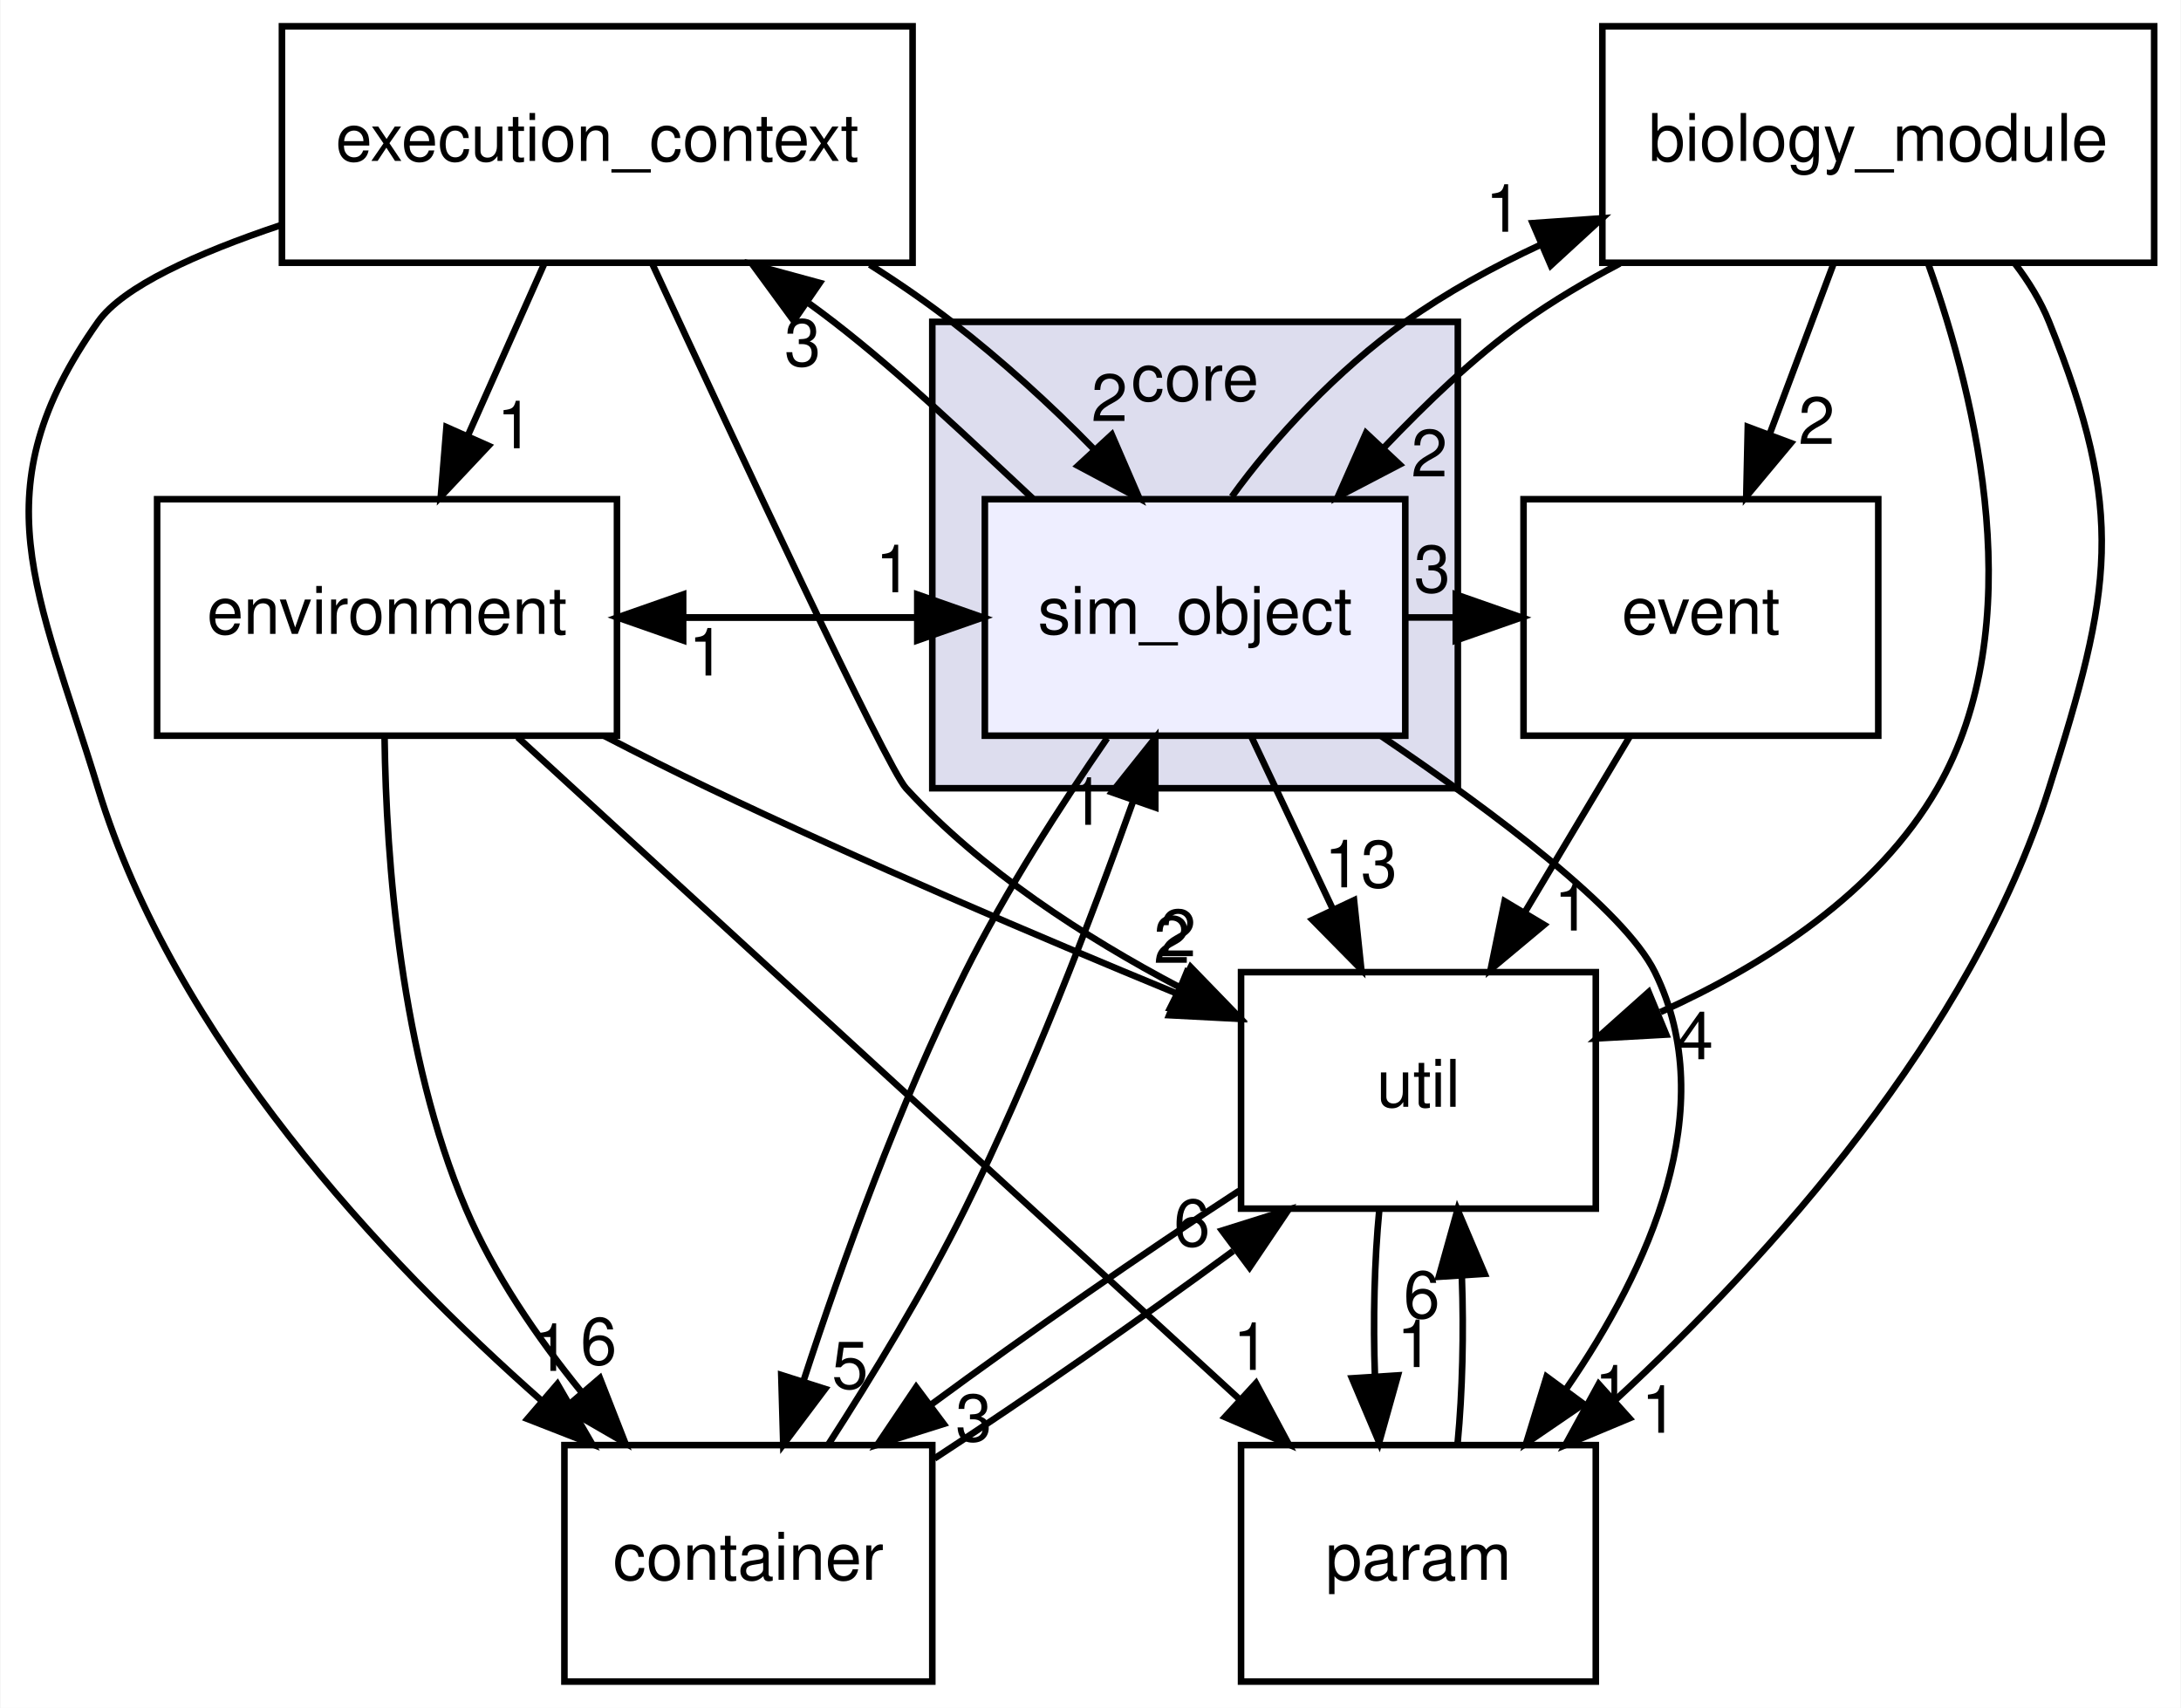
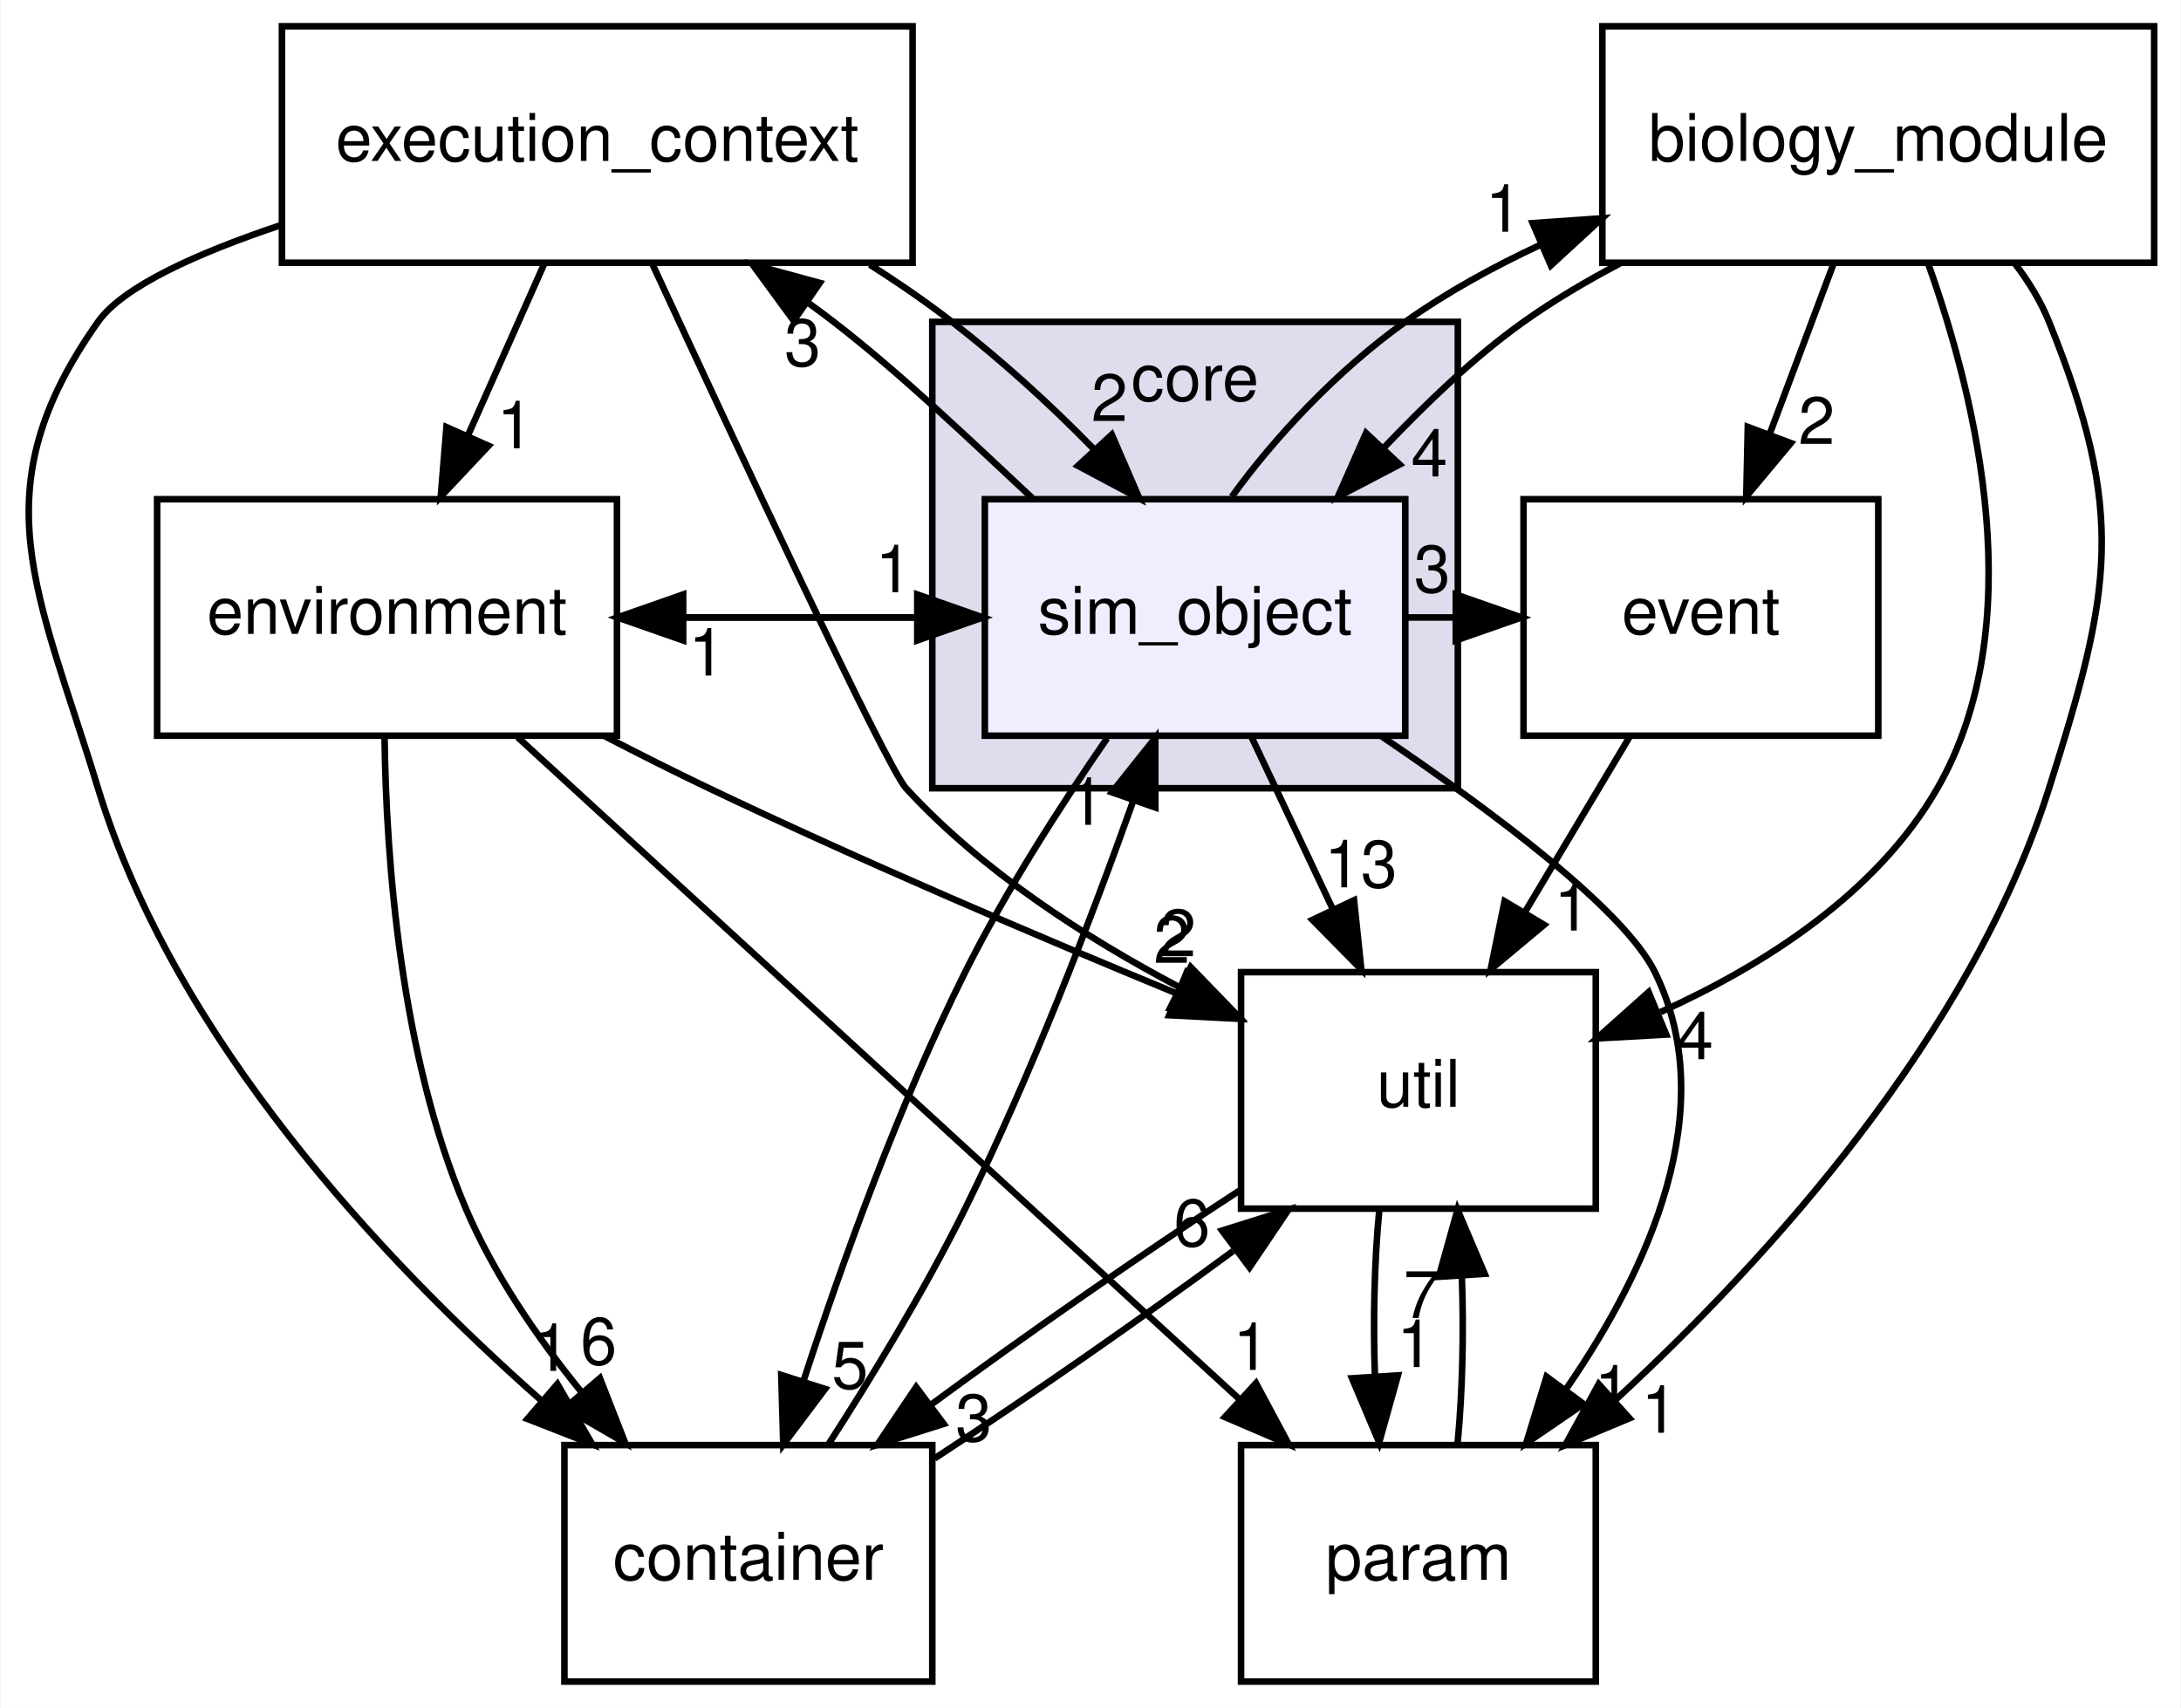
<svg xmlns="http://www.w3.org/2000/svg" xmlns:xlink="http://www.w3.org/1999/xlink" width="332pt" height="260pt" viewBox="0.00 0.00 331.84 260.00">
  <g id="graph0" class="graph" transform="scale(1 1) rotate(0) translate(4 256)">
    <polygon fill="#ffffff" stroke="transparent" points="-4,4 -4,-256 327.837,-256 327.837,4 -4,4" />
    <g id="clust1" class="cluster">
      <g id="a_clust1">
        <a xlink:href="dir_4270bfced15e0e73154b13468c7c9ad9.html" target="_top" xlink:title="core">
          <polygon fill="#ddddee" stroke="#000000" points="137.837,-136 137.837,-207 217.837,-207 217.837,-136 137.837,-136" />
          <text text-anchor="middle" x="177.837" y="-195" font-family="Helvetica,sans-Serif" font-size="10.00" fill="#000000">core</text>
        </a>
      </g>
    </g>
    <g id="node1" class="node">
      <g id="a_node1">
        <a xlink:href="dir_8417c195086d4ff6acfc795544c5eeb6.html" target="_top" xlink:title="sim_object">
          <polygon fill="#eeeeff" stroke="#000000" points="209.837,-180 145.837,-180 145.837,-144 209.837,-144 209.837,-180" />
          <text text-anchor="middle" x="177.837" y="-159.5" font-family="Helvetica,sans-Serif" font-size="10.00" fill="#000000">sim_object</text>
        </a>
      </g>
    </g>
    <g id="node2" class="node">
      <g id="a_node2">
        <a xlink:href="dir_cc1139eeea87fb0d81a0dc0c64778f26.html" target="_top" xlink:title="biology_module">
          <polygon fill="none" stroke="#000000" points="323.837,-252 239.837,-252 239.837,-216 323.837,-216 323.837,-252" />
          <text text-anchor="middle" x="281.837" y="-231.5" font-family="Helvetica,sans-Serif" font-size="10.00" fill="#000000">biology_module</text>
        </a>
      </g>
    </g>
    <g id="edge7" class="edge">
      <path fill="none" stroke="#000000" d="M183.433,-180.381C189.848,-189.3 199.503,-199.648 209.837,-207 216.109,-211.462 223.234,-215.394 230.525,-218.777" />
      <polygon fill="#000000" stroke="#000000" points="229.229,-222.03 239.798,-222.769 231.997,-215.6 229.229,-222.03" />
      <g id="a_edge7-headlabel">
        <a xlink:href="dir_000012_000001.html" target="_top" xlink:title="1">
          <text text-anchor="middle" x="224.805" y="-220.717" font-family="Helvetica,sans-Serif" font-size="10.00" fill="#000000">1</text>
        </a>
      </g>
    </g>
    <g id="node3" class="node">
      <g id="a_node3">
        <a xlink:href="dir_459a7c9a427a2877b0db19c6b8d6e89d.html" target="_top" xlink:title="util">
          <polygon fill="none" stroke="#000000" points="238.837,-108 184.837,-108 184.837,-72 238.837,-72 238.837,-108" />
          <text text-anchor="middle" x="211.837" y="-87.5" font-family="Helvetica,sans-Serif" font-size="10.00" fill="#000000">util</text>
        </a>
      </g>
    </g>
    <g id="edge8" class="edge">
      <path fill="none" stroke="#000000" d="M186.416,-143.831C190.173,-135.877 194.662,-126.369 198.816,-117.572" />
      <polygon fill="#000000" stroke="#000000" points="202.036,-118.95 203.142,-108.413 195.707,-115.961 202.036,-118.95" />
      <g id="a_edge8-headlabel">
        <a xlink:href="dir_000012_000015.html" target="_top" xlink:title="13">
          <text text-anchor="middle" x="203.069" y="-120.913" font-family="Helvetica,sans-Serif" font-size="10.00" fill="#000000">13</text>
        </a>
      </g>
    </g>
    <g id="node4" class="node">
      <g id="a_node4">
        <a xlink:href="dir_bc6016157ccda3b72fdae555a0f34277.html" target="_top" xlink:title="environment">
          <polygon fill="none" stroke="#000000" points="89.837,-180 19.837,-180 19.837,-144 89.837,-144 89.837,-180" />
          <text text-anchor="middle" x="54.837" y="-159.5" font-family="Helvetica,sans-Serif" font-size="10.00" fill="#000000">environment</text>
        </a>
      </g>
    </g>
    <g id="edge9" class="edge">
      <path fill="none" stroke="#000000" d="M145.551,-162C130.482,-162 115.413,-162 100.344,-162" />
      <polygon fill="#000000" stroke="#000000" points="99.911,-158.5 89.911,-162 99.911,-165.5 99.911,-158.5" />
      <g id="a_edge9-headlabel">
        <a xlink:href="dir_000012_000003.html" target="_top" xlink:title="1">
          <text text-anchor="middle" x="103.505" y="-153.161" font-family="Helvetica,sans-Serif" font-size="10.00" fill="#000000">1</text>
        </a>
      </g>
    </g>
    <g id="node5" class="node">
      <g id="a_node5">
        <a xlink:href="dir_20e5e21553452583d5c4dd80dd906094.html" target="_top" xlink:title="execution_context">
          <polygon fill="none" stroke="#000000" points="134.837,-252 38.837,-252 38.837,-216 134.837,-216 134.837,-252" />
          <text text-anchor="middle" x="86.837" y="-231.5" font-family="Helvetica,sans-Serif" font-size="10.00" fill="#000000">execution_context</text>
        </a>
      </g>
    </g>
    <g id="edge10" class="edge">
      <path fill="none" stroke="#000000" d="M153.125,-180.109C143.861,-188.754 133.272,-198.944 122.837,-207 121.62,-207.94 120.368,-208.873 119.093,-209.796" />
      <polygon fill="#000000" stroke="#000000" points="116.743,-207.164 110.485,-215.713 120.708,-212.932 116.743,-207.164" />
      <g id="a_edge10-headlabel">
        <a xlink:href="dir_000012_000007.html" target="_top" xlink:title="3">
          <text text-anchor="middle" x="118.097" y="-200.288" font-family="Helvetica,sans-Serif" font-size="10.00" fill="#000000">3</text>
        </a>
      </g>
    </g>
    <g id="node6" class="node">
      <g id="a_node6">
        <a xlink:href="dir_1b63f22ff36ffa98be356425464e796a.html" target="_top" xlink:title="container">
          <polygon fill="none" stroke="#000000" points="137.837,-36 81.837,-36 81.837,0 137.837,0 137.837,-36" />
          <text text-anchor="middle" x="109.837" y="-15.5" font-family="Helvetica,sans-Serif" font-size="10.00" fill="#000000">container</text>
        </a>
      </g>
    </g>
    <g id="edge11" class="edge">
      <path fill="none" stroke="#000000" d="M164.454,-143.62C157.432,-133.45 149.027,-120.393 142.837,-108 132.781,-87.869 124.141,-63.896 118.228,-45.755" />
      <polygon fill="#000000" stroke="#000000" points="121.517,-44.549 115.151,-36.081 114.846,-46.671 121.517,-44.549" />
      <g id="a_edge11-headlabel">
        <a xlink:href="dir_000012_000002.html" target="_top" xlink:title="5">
          <text text-anchor="middle" x="125.312" y="-44.614" font-family="Helvetica,sans-Serif" font-size="10.00" fill="#000000">5</text>
        </a>
      </g>
    </g>
    <g id="node7" class="node">
      <g id="a_node7">
        <a xlink:href="dir_1505f64a8d203d0c8301996badaaeb61.html" target="_top" xlink:title="event">
          <polygon fill="none" stroke="#000000" points="281.837,-180 227.837,-180 227.837,-144 281.837,-144 281.837,-180" />
          <text text-anchor="middle" x="254.837" y="-159.5" font-family="Helvetica,sans-Serif" font-size="10.00" fill="#000000">event</text>
        </a>
      </g>
    </g>
    <g id="edge12" class="edge">
      <path fill="none" stroke="#000000" d="M210.02,-162C212.482,-162 214.944,-162 217.406,-162" />
      <polygon fill="#000000" stroke="#000000" points="217.527,-165.5 227.527,-162 217.527,-158.5 217.527,-165.5" />
      <g id="a_edge12-headlabel">
        <a xlink:href="dir_000012_000004.html" target="_top" xlink:title="3">
          <text text-anchor="middle" x="213.932" y="-165.839" font-family="Helvetica,sans-Serif" font-size="10.00" fill="#000000">3</text>
        </a>
      </g>
    </g>
    <g id="node8" class="node">
      <g id="a_node8">
        <a xlink:href="dir_7155ef3ffc36b95c2fce4bd5b1f8d366.html" target="_top" xlink:title="param">
          <polygon fill="none" stroke="#000000" points="238.837,-36 184.837,-36 184.837,0 238.837,0 238.837,-36" />
          <text text-anchor="middle" x="211.837" y="-15.5" font-family="Helvetica,sans-Serif" font-size="10.00" fill="#000000">param</text>
        </a>
      </g>
    </g>
    <g id="edge13" class="edge">
      <path fill="none" stroke="#000000" d="M206.145,-143.959C223.477,-132.237 243.199,-117.436 247.837,-108 258.044,-87.234 246.901,-62.811 234.398,-44.651" />
      <polygon fill="#000000" stroke="#000000" points="236.985,-42.261 228.238,-36.282 231.347,-46.411 236.985,-42.261" />
      <g id="a_edge13-headlabel">
        <a xlink:href="dir_000012_000011.html" target="_top" xlink:title="1">
          <text text-anchor="middle" x="241.402" y="-40.973" font-family="Helvetica,sans-Serif" font-size="10.00" fill="#000000">1</text>
        </a>
      </g>
    </g>
    <g id="edge2" class="edge">
      <path fill="none" stroke="#000000" d="M242.484,-215.879C237.401,-213.204 232.394,-210.242 227.837,-207 220.248,-201.601 213.025,-194.586 206.448,-187.708" />
      <polygon fill="#000000" stroke="#000000" points="208.972,-185.283 199.579,-180.381 203.866,-190.071 208.972,-185.283" />
      <g id="a_edge2-headlabel">
-         <a xlink:href="dir_000001_000012.html" target="_top" xlink:title="2">
-           <text text-anchor="middle" x="213.502" y="-183.463" font-family="Helvetica,sans-Serif" font-size="10.00" fill="#000000">2</text>
+         <a xlink:href="dir_000001_000012.html" target="_top" xlink:title="4">
+           <text text-anchor="middle" x="213.502" y="-183.463" font-family="Helvetica,sans-Serif" font-size="10.00" fill="#000000">4</text>
        </a>
      </g>
    </g>
    <g id="edge1" class="edge">
      <path fill="none" stroke="#000000" d="M289.5,-215.671C296.895,-194.904 305.057,-160.736 290.837,-136 281.666,-120.048 264.599,-109.11 248.668,-101.916" />
      <polygon fill="#000000" stroke="#000000" points="249.555,-98.496 238.977,-97.91 246.881,-104.965 249.555,-98.496" />
      <g id="a_edge1-headlabel">
        <a xlink:href="dir_000001_000015.html" target="_top" xlink:title="4">
          <text text-anchor="middle" x="253.962" y="-94.745" font-family="Helvetica,sans-Serif" font-size="10.00" fill="#000000">4</text>
        </a>
      </g>
    </g>
    <g id="edge3" class="edge">
      <path fill="none" stroke="#000000" d="M275.023,-215.831C272.072,-207.962 268.551,-198.571 265.282,-189.853" />
      <polygon fill="#000000" stroke="#000000" points="268.53,-188.548 261.742,-180.413 261.976,-191.006 268.53,-188.548" />
      <g id="a_edge3-headlabel">
        <a xlink:href="dir_000001_000004.html" target="_top" xlink:title="2">
          <text text-anchor="middle" x="272.451" y="-188.416" font-family="Helvetica,sans-Serif" font-size="10.00" fill="#000000">2</text>
        </a>
      </g>
    </g>
    <g id="edge4" class="edge">
      <path fill="none" stroke="#000000" d="M302.644,-215.868C304.747,-213.116 306.571,-210.138 307.837,-207 319.637,-177.734 317.355,-166.086 307.837,-136 295.956,-98.447 265.336,-64.6 241.843,-42.887" />
      <polygon fill="#000000" stroke="#000000" points="243.962,-40.085 234.186,-36 239.281,-45.29 243.962,-40.085" />
      <g id="a_edge4-headlabel">
        <a xlink:href="dir_000001_000011.html" target="_top" xlink:title="1">
          <text text-anchor="middle" x="248.533" y="-37.878" font-family="Helvetica,sans-Serif" font-size="10.00" fill="#000000">1</text>
        </a>
      </g>
    </g>
    <g id="edge5" class="edge">
      <path fill="none" stroke="#000000" d="M184.569,-74.731C170.025,-65.276 152.271,-52.927 137.656,-42.166" />
      <polygon fill="#000000" stroke="#000000" points="139.569,-39.226 129.462,-36.047 135.381,-44.834 139.569,-39.226" />
      <g id="a_edge5-headlabel">
        <a xlink:href="dir_000015_000002.html" target="_top" xlink:title="3">
          <text text-anchor="middle" x="144.148" y="-36.601" font-family="Helvetica,sans-Serif" font-size="10.00" fill="#000000">3</text>
        </a>
      </g>
    </g>
    <g id="edge6" class="edge">
      <path fill="none" stroke="#000000" d="M205.884,-71.831C205.134,-64.131 204.913,-54.974 205.222,-46.417" />
      <polygon fill="#000000" stroke="#000000" points="208.716,-46.616 205.861,-36.413 201.73,-46.17 208.716,-46.616" />
      <g id="a_edge6-headlabel">
        <a xlink:href="dir_000015_000011.html" target="_top" xlink:title="1">
          <text text-anchor="middle" x="211.32" y="-47.884" font-family="Helvetica,sans-Serif" font-size="10.00" fill="#000000">1</text>
        </a>
      </g>
    </g>
    <g id="edge15" class="edge">
      <path fill="none" stroke="#000000" d="M89.911,-162C104.98,-162 120.049,-162 135.119,-162" />
      <polygon fill="#000000" stroke="#000000" points="135.551,-165.5 145.551,-162 135.551,-158.5 135.551,-165.5" />
      <g id="a_edge15-headlabel">
        <a xlink:href="dir_000003_000012.html" target="_top" xlink:title="1">
          <text text-anchor="middle" x="131.957" y="-165.839" font-family="Helvetica,sans-Serif" font-size="10.00" fill="#000000">1</text>
        </a>
      </g>
    </g>
    <g id="edge14" class="edge">
      <path fill="none" stroke="#000000" d="M87.853,-143.991C93.16,-141.239 98.622,-138.489 103.837,-136 127.178,-124.862 153.917,-113.462 174.949,-104.798" />
      <polygon fill="#000000" stroke="#000000" points="176.547,-107.926 184.477,-100.899 173.896,-101.448 176.547,-107.926" />
      <g id="a_edge14-headlabel">
        <a xlink:href="dir_000003_000015.html" target="_top" xlink:title="2">
          <text text-anchor="middle" x="174.296" y="-109.415" font-family="Helvetica,sans-Serif" font-size="10.00" fill="#000000">2</text>
        </a>
      </g>
    </g>
    <g id="edge16" class="edge">
      <path fill="none" stroke="#000000" d="M54.461,-143.664C54.712,-124.928 56.895,-95.351 66.837,-72 71.062,-62.076 77.631,-52.456 84.373,-44.152" />
      <polygon fill="#000000" stroke="#000000" points="87.235,-46.192 91.093,-36.325 81.924,-41.632 87.235,-46.192" />
      <g id="a_edge16-headlabel">
        <a xlink:href="dir_000003_000002.html" target="_top" xlink:title="6">
          <text text-anchor="middle" x="87.048" y="-48.269" font-family="Helvetica,sans-Serif" font-size="10.00" fill="#000000">6</text>
        </a>
      </g>
    </g>
    <g id="edge17" class="edge">
      <path fill="none" stroke="#000000" d="M74.721,-143.762C102.561,-118.227 153.254,-71.732 184.59,-42.991" />
      <polygon fill="#000000" stroke="#000000" points="187.11,-45.428 192.114,-36.09 182.379,-40.27 187.11,-45.428" />
      <g id="a_edge17-headlabel">
        <a xlink:href="dir_000003_000011.html" target="_top" xlink:title="1">
          <text text-anchor="middle" x="186.38" y="-47.45" font-family="Helvetica,sans-Serif" font-size="10.00" fill="#000000">1</text>
        </a>
      </g>
    </g>
    <g id="edge19" class="edge">
      <path fill="none" stroke="#000000" d="M128.316,-215.713C132.689,-212.946 136.942,-210.006 140.837,-207 148.337,-201.21 155.917,-194.317 162.372,-187.688" />
      <polygon fill="#000000" stroke="#000000" points="165.156,-189.833 169.363,-180.109 160.01,-185.087 165.156,-189.833" />
      <g id="a_edge19-headlabel">
        <a xlink:href="dir_000007_000012.html" target="_top" xlink:title="2">
          <text text-anchor="middle" x="164.806" y="-191.9" font-family="Helvetica,sans-Serif" font-size="10.00" fill="#000000">2</text>
        </a>
      </g>
    </g>
    <g id="edge18" class="edge">
      <path fill="none" stroke="#000000" d="M95.202,-215.863C107.906,-188.425 130.902,-139.197 133.837,-136 145.347,-123.459 161.075,-113.297 175.394,-105.745" />
      <polygon fill="#000000" stroke="#000000" points="177.169,-108.771 184.541,-101.161 174.032,-102.513 177.169,-108.771" />
      <g id="a_edge18-headlabel">
        <a xlink:href="dir_000007_000015.html" target="_top" xlink:title="2">
          <text text-anchor="middle" x="175.227" y="-110.42" font-family="Helvetica,sans-Serif" font-size="10.00" fill="#000000">2</text>
        </a>
      </g>
    </g>
    <g id="edge20" class="edge">
      <path fill="none" stroke="#000000" d="M78.762,-215.831C75.227,-207.877 71.001,-198.369 67.091,-189.572" />
      <polygon fill="#000000" stroke="#000000" points="70.28,-188.13 63.02,-180.413 63.883,-190.973 70.28,-188.13" />
      <g id="a_edge20-headlabel">
        <a xlink:href="dir_000007_000003.html" target="_top" xlink:title="1">
          <text text-anchor="middle" x="74.335" y="-187.762" font-family="Helvetica,sans-Serif" font-size="10.00" fill="#000000">1</text>
        </a>
      </g>
    </g>
    <g id="edge21" class="edge">
      <path fill="none" stroke="#000000" d="M38.612,-221.707C25.887,-217.445 14.632,-212.376 10.837,-207 -7.362,-181.221 1.638,-166.185 10.837,-136 22.443,-97.915 54.035,-64.217 78.441,-42.685" />
      <polygon fill="#000000" stroke="#000000" points="80.768,-45.3 86.077,-36.131 76.209,-39.987 80.768,-45.3" />
      <g id="a_edge21-headlabel">
        <a xlink:href="dir_000007_000002.html" target="_top" xlink:title="1">
          <text text-anchor="middle" x="79.889" y="-47.295" font-family="Helvetica,sans-Serif" font-size="10.00" fill="#000000">1</text>
        </a>
      </g>
    </g>
    <g id="edge23" class="edge">
      <path fill="none" stroke="#000000" d="M121.972,-36.035C128.604,-46.318 136.694,-59.594 142.837,-72 152.832,-92.189 161.978,-115.981 168.411,-134.03" />
      <polygon fill="#000000" stroke="#000000" points="165.177,-135.382 171.784,-143.665 171.784,-133.07 165.177,-135.382" />
      <g id="a_edge23-headlabel">
        <a xlink:href="dir_000002_000012.html" target="_top" xlink:title="1">
          <text text-anchor="middle" x="161.309" y="-130.428" font-family="Helvetica,sans-Serif" font-size="10.00" fill="#000000">1</text>
        </a>
      </g>
    </g>
    <g id="edge22" class="edge">
      <path fill="none" stroke="#000000" d="M138.16,-33.957C152.375,-43.235 169.451,-55.121 183.64,-65.557" />
      <polygon fill="#000000" stroke="#000000" points="181.942,-68.657 192.05,-71.831 186.128,-63.046 181.942,-68.657" />
      <g id="a_edge22-headlabel">
        <a xlink:href="dir_000002_000015.html" target="_top" xlink:title="6">
          <text text-anchor="middle" x="177.363" y="-66.283" font-family="Helvetica,sans-Serif" font-size="10.00" fill="#000000">6</text>
        </a>
      </g>
    </g>
    <g id="edge24" class="edge">
      <path fill="none" stroke="#000000" d="M243.986,-143.831C239.134,-135.708 233.315,-125.964 227.969,-117.012" />
      <polygon fill="#000000" stroke="#000000" points="230.966,-115.204 222.833,-108.413 224.956,-118.793 230.966,-115.204" />
      <g id="a_edge24-headlabel">
        <a xlink:href="dir_000004_000015.html" target="_top" xlink:title="1">
          <text text-anchor="middle" x="235.246" y="-114.334" font-family="Helvetica,sans-Serif" font-size="10.00" fill="#000000">1</text>
        </a>
      </g>
    </g>
    <g id="edge25" class="edge">
      <path fill="none" stroke="#000000" d="M217.813,-36.413C218.544,-44.059 218.757,-53.108 218.452,-61.573" />
      <polygon fill="#000000" stroke="#000000" points="214.941,-61.626 217.789,-71.831 221.927,-62.078 214.941,-61.626" />
      <g id="a_edge25-headlabel">
-         <a xlink:href="dir_000011_000015.html" target="_top" xlink:title="6">
-           <text text-anchor="middle" x="212.34" y="-55.356" font-family="Helvetica,sans-Serif" font-size="10.00" fill="#000000">6</text>
+         <a xlink:href="dir_000011_000015.html" target="_top" xlink:title="7">
+           <text text-anchor="middle" x="212.34" y="-55.356" font-family="Helvetica,sans-Serif" font-size="10.00" fill="#000000">7</text>
        </a>
      </g>
    </g>
  </g>
</svg>
